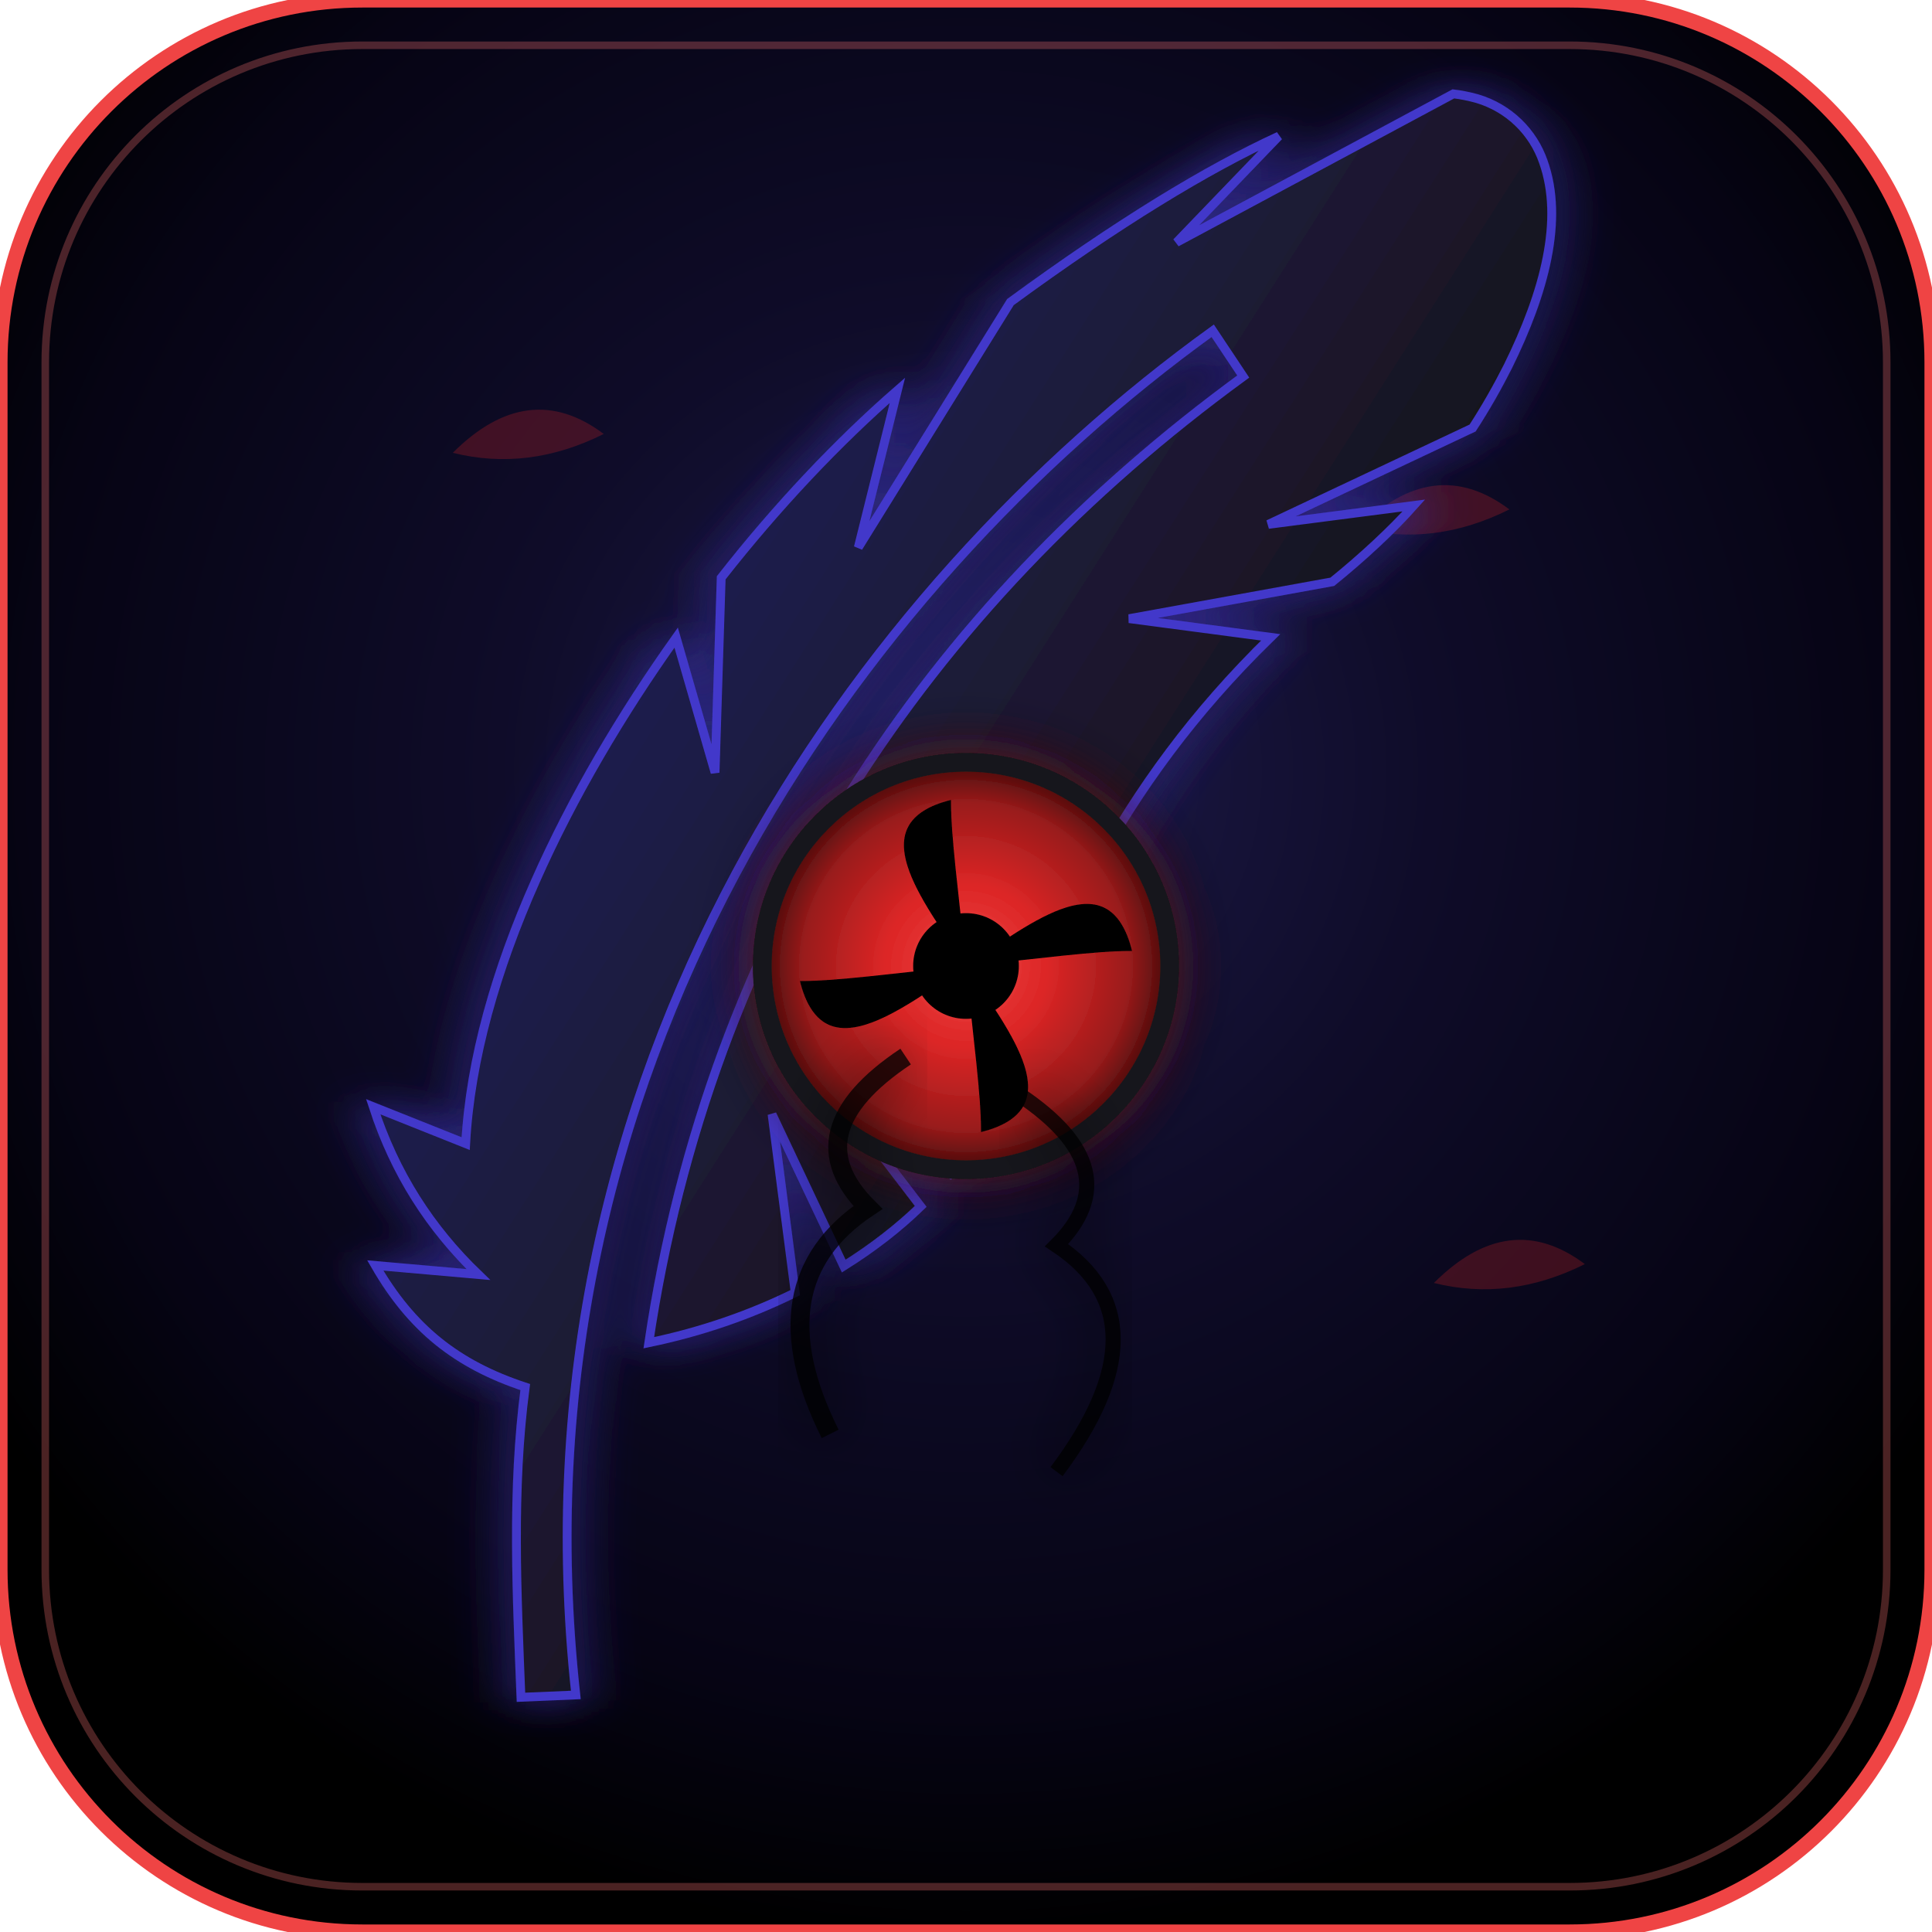
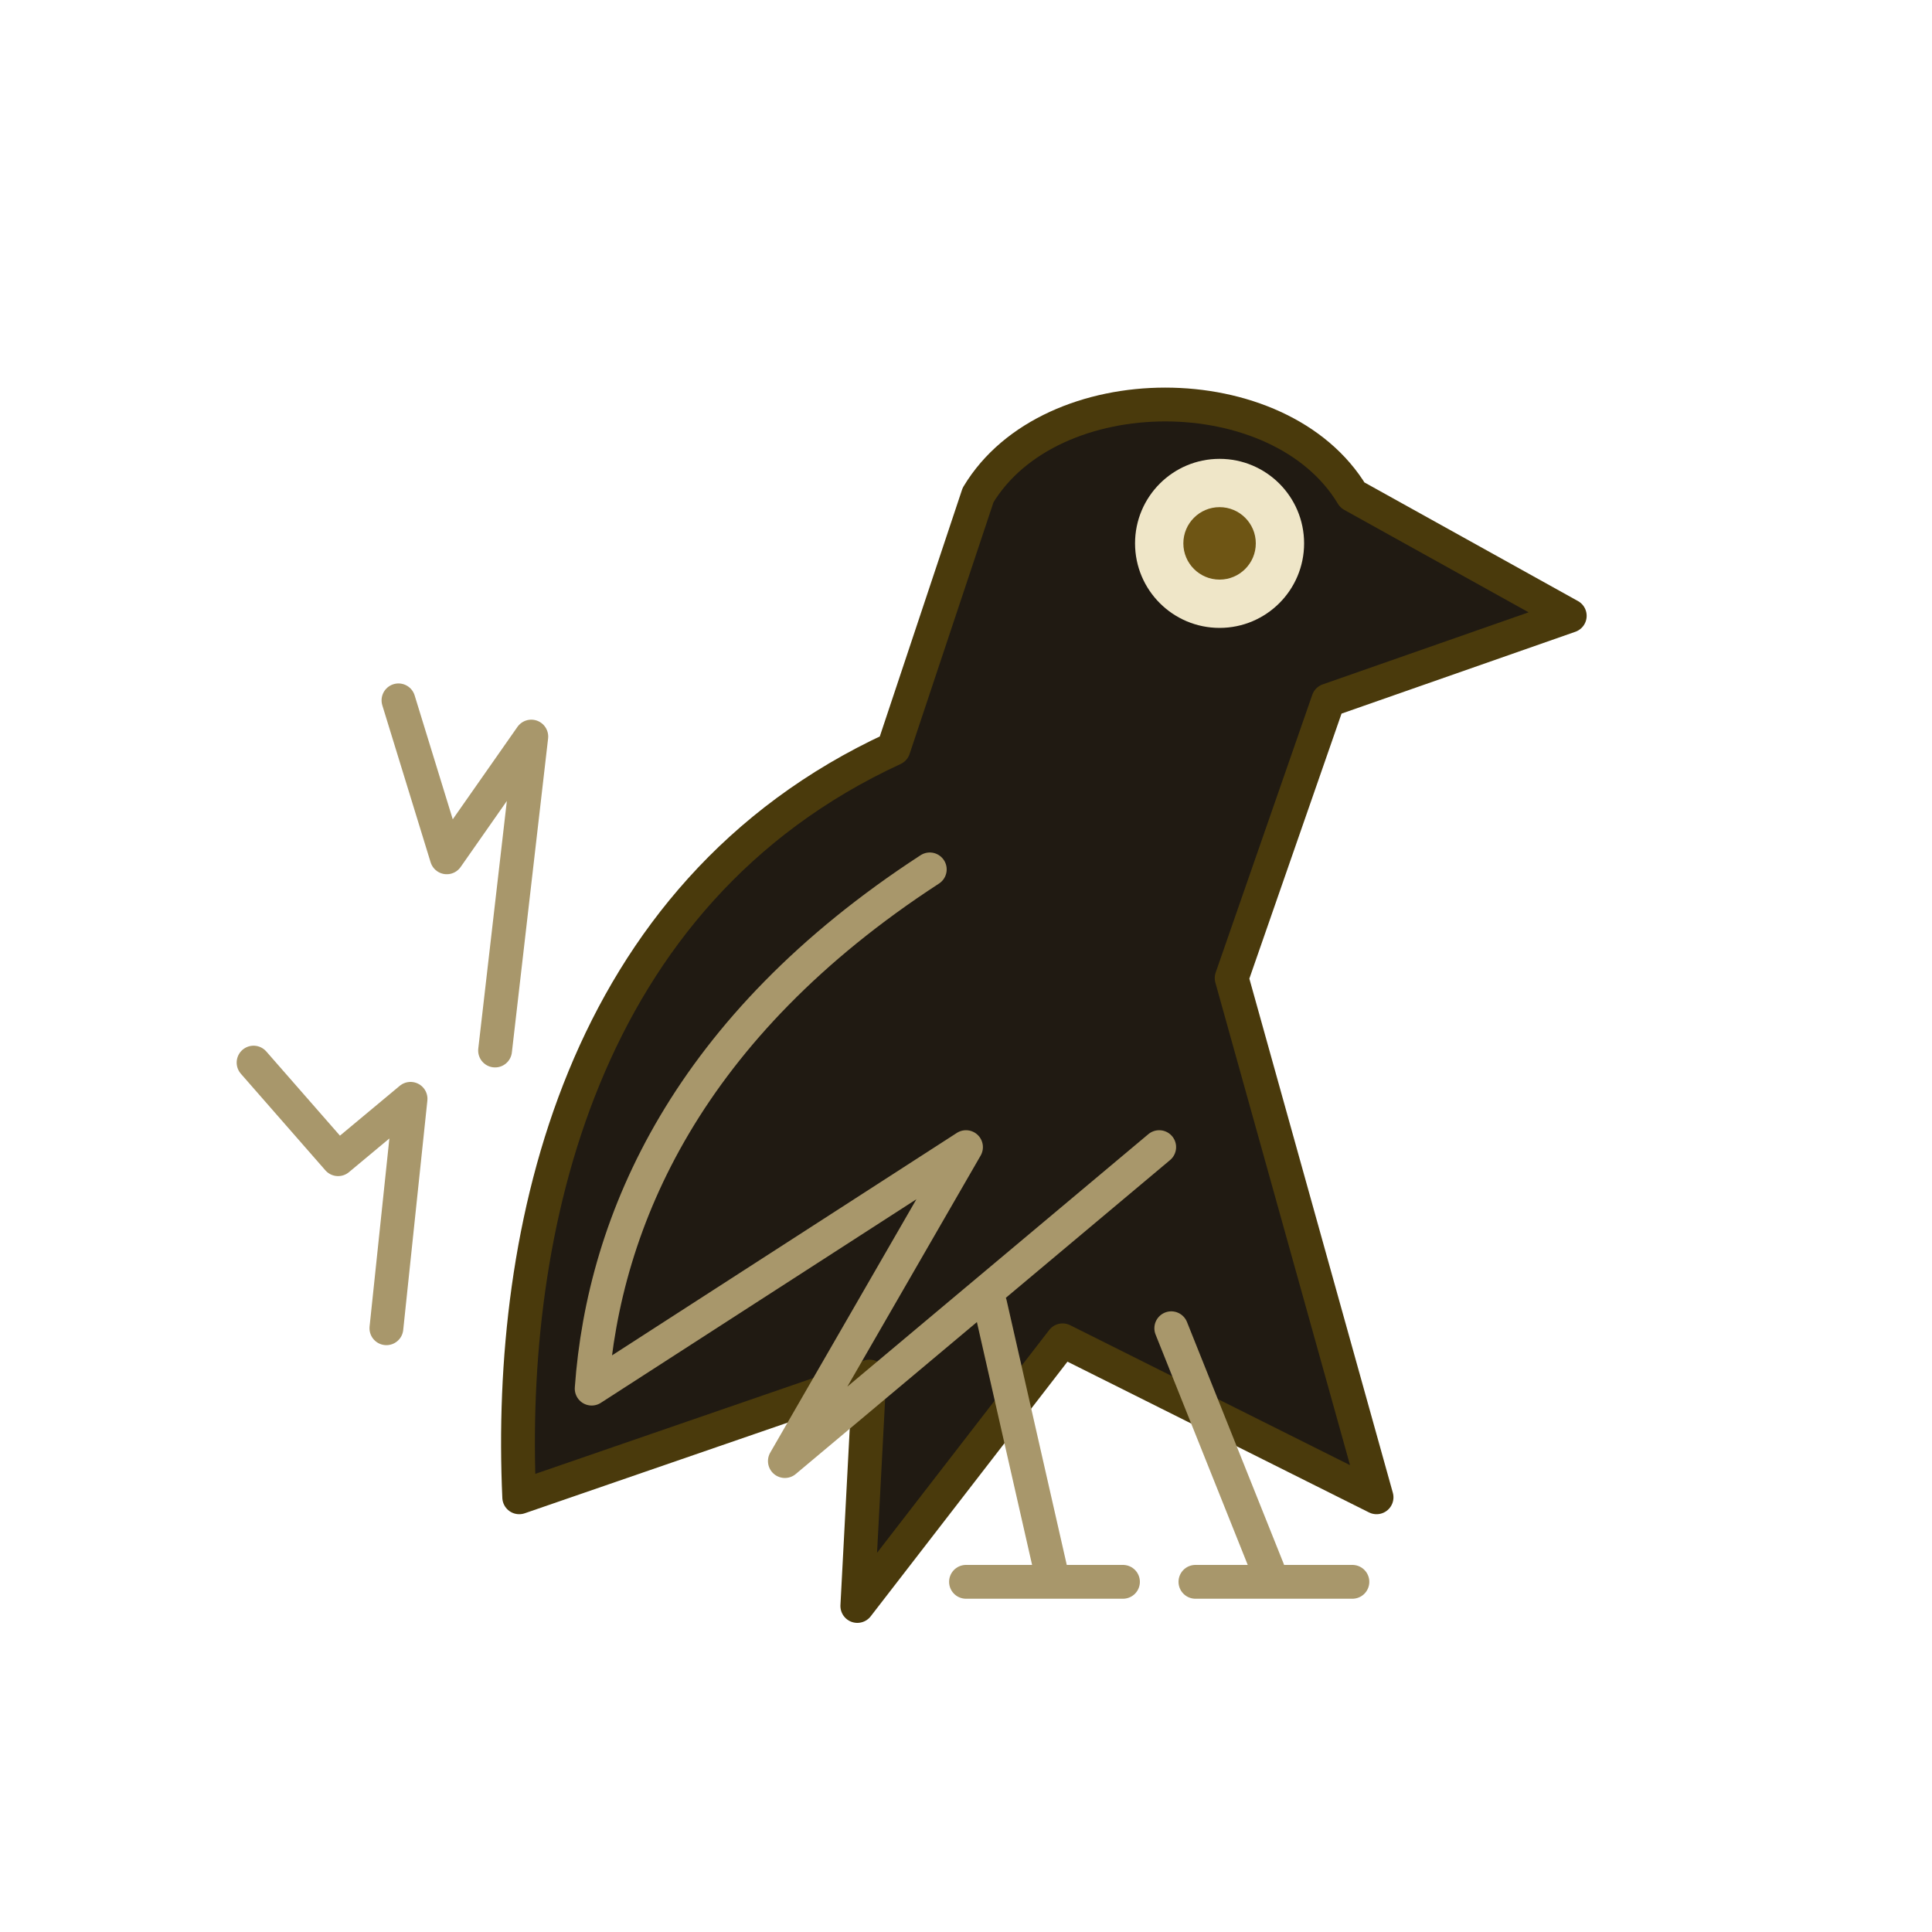
- <svg xmlns="http://www.w3.org/2000/svg" viewBox="0 0 512 512" width="100%" height="100%">
-   <defs>
-     <radialGradient id="itachiBg" cx="50%" cy="40%" r="60%">
-       <stop offset="0%" stop-color="#1E1B4B" />
-       <stop offset="40%" stop-color="#0F0C29" />
-       <stop offset="80%" stop-color="#060414" />
-       <stop offset="100%" stop-color="#000000" />
-     </radialGradient>
-     <linearGradient id="featherGrad" x1="0%" y1="0%" x2="100%" y2="100%">
-       <stop offset="0%" stop-color="#312E81" />
-       <stop offset="30%" stop-color="#1E1B4B" />
-       <stop offset="60%" stop-color="#18181B" />
-       <stop offset="85%" stop-color="#09090B" />
-       <stop offset="100%" stop-color="#000000" />
-     </linearGradient>
-     <radialGradient id="sharinganRed" cx="50%" cy="50%" r="50%">
-       <stop offset="0%" stop-color="#EF4444" />
-       <stop offset="40%" stop-color="#DC2626" />
-       <stop offset="80%" stop-color="#991B1B" />
-       <stop offset="100%" stop-color="#450A0A" />
-     </radialGradient>
-     <filter id="amaterasuGlow" x="-20%" y="-20%" width="140%" height="140%">
-       <feGaussianBlur stdDeviation="8" result="blur" />
-       <feComposite in="SourceGraphic" in2="blur" operator="over" />
-     </filter>
-   </defs>
-   <rect width="512" height="512" rx="96" fill="url(#itachiBg)" stroke="#EF4444" stroke-width="4" />
-   <rect x="12" y="12" width="488" height="488" rx="84" fill="none" stroke="#F87171" stroke-opacity="0.3" stroke-width="2" />
-   <g opacity="0.25" fill="#DC2626">
-     <path d="M120 120 Q 140 100 160 115 Q 140 125 120 120 Z" />
-     <path d="M360 140 Q 380 120 400 135 Q 380 145 360 140 Z" />
-     <path d="M380 340 Q 400 320 420 335 Q 400 345 380 340 Z" />
+ <svg xmlns="http://www.w3.org/2000/svg" viewBox="0 0 160 160" fill="none" role="img" aria-labelledby="title">
+   <g stroke="#4A3A0C" stroke-width="2.8" stroke-linecap="round" stroke-linejoin="round">
+     <path d="M43 124c-1-22 5-50 31-62l7-21c6-10 25-10 31 0l18 10-20 7-8 23 12 43-26-13-17 22 1-19-29 10Z" fill="#201A12" />
+     <path d="M77 72c-20 13-27 29-28 43l31-20-15 26 31-26M82 108l5 22m10-20 8 20M80 131h13m6 0h13" stroke="#A8976B" />
+     <circle cx="101" cy="45" r="7" fill="#EFE6C8" stroke="none" />
+     <circle cx="101" cy="45" r="3" fill="#6E5514" stroke="none" />
+     <path d="m33 58 4 13 7-10-3 26M21 88l7 8 6-5-2 19" stroke="#A8976B" />
  </g>
-   <g transform="translate(60, 40) rotate(-12, 200, 200) scale(0.78)" filter="url(#amaterasuGlow)">
-     <path d="M470.7 20 368.2 49.81l41.5-28.09c-26.2 5.92-59.3 17.5-100.9 36.19l-67.9 70.79L265 79.25c-23.3 12.96-48 29.95-71.8 49.85l-15.8 64.3-3.4-47.6c-23.5 21.6-45.6 45.6-63.9 70.9-19.23 26.5-34.26 54.5-41.79 82.4l-28.12-18.8c2.52 23.7 10.31 44.3 23.09 63.2l-33.62-10.3c7.64 23.5 20.13 38.7 41.25 51-11.83 33.3-17.38 68.1-23.34 102.8l18.4 3.1C87.31 277.4 237.9 141.8 374 81.72l6.9 17.38c-121.7 54.5-216.3 146.5-265.8 279.1 18.1.1 35.8-2.1 52.2-6.3l4.9-60.9 13.1 55.5c10.9-4 20.9-8.8 29.8-14.4l-20.7-43.5 32.8 34.8c8-6.4 14.6-13.6 19.6-21.5 30.4-47.5 62.2-94.7 124.8-134.2l-45.7-16.2 70.1 2.1c11.4-5.8 23.4-12.9 32.5-19.6l-49.7-4 74.7-17.6c5.8-5.8 11.2-11.9 16.1-18 17.3-21.94 29-44.78 26.2-65.55-1.3-10.39-7.5-20.16-17.6-25.63-2.5-1.3-5.2-2.45-7.5-3.22z" fill="url(#featherGrad)" stroke="#4338CA" stroke-width="3" />
-   </g>
-   <g transform="translate(256, 256)" filter="url(#amaterasuGlow)">
-     <circle cx="0" cy="0" r="54" fill="url(#sharinganRed)" stroke="#18181B" stroke-width="5" />
-     <circle cx="0" cy="0" r="14" fill="#000000" />
-     <path d="M0 0 C 18 -12, 38 -28, 44 -4 C 34 -4, 20 -2, 0 0 Z" fill="#000000" transform="rotate(0)" />
-     <path d="M0 0 C 18 -12, 38 -28, 44 -4 C 34 -4, 20 -2, 0 0 Z" fill="#000000" transform="rotate(90)" />
-     <path d="M0 0 C 18 -12, 38 -28, 44 -4 C 34 -4, 20 -2, 0 0 Z" fill="#000000" transform="rotate(180)" />
-     <path d="M0 0 C 18 -12, 38 -28, 44 -4 C 34 -4, 20 -2, 0 0 Z" fill="#000000" transform="rotate(270)" />
-   </g>
-   <path d="M220 380 Q 200 340 230 320 Q 210 300 240 280" fill="none" stroke="#000000" stroke-width="5" filter="url(#amaterasuGlow)" opacity="0.8" />
-   <path d="M280 390 Q 310 350 280 330 Q 300 310 270 290" fill="none" stroke="#000000" stroke-width="4" filter="url(#amaterasuGlow)" opacity="0.8" />
</svg>
